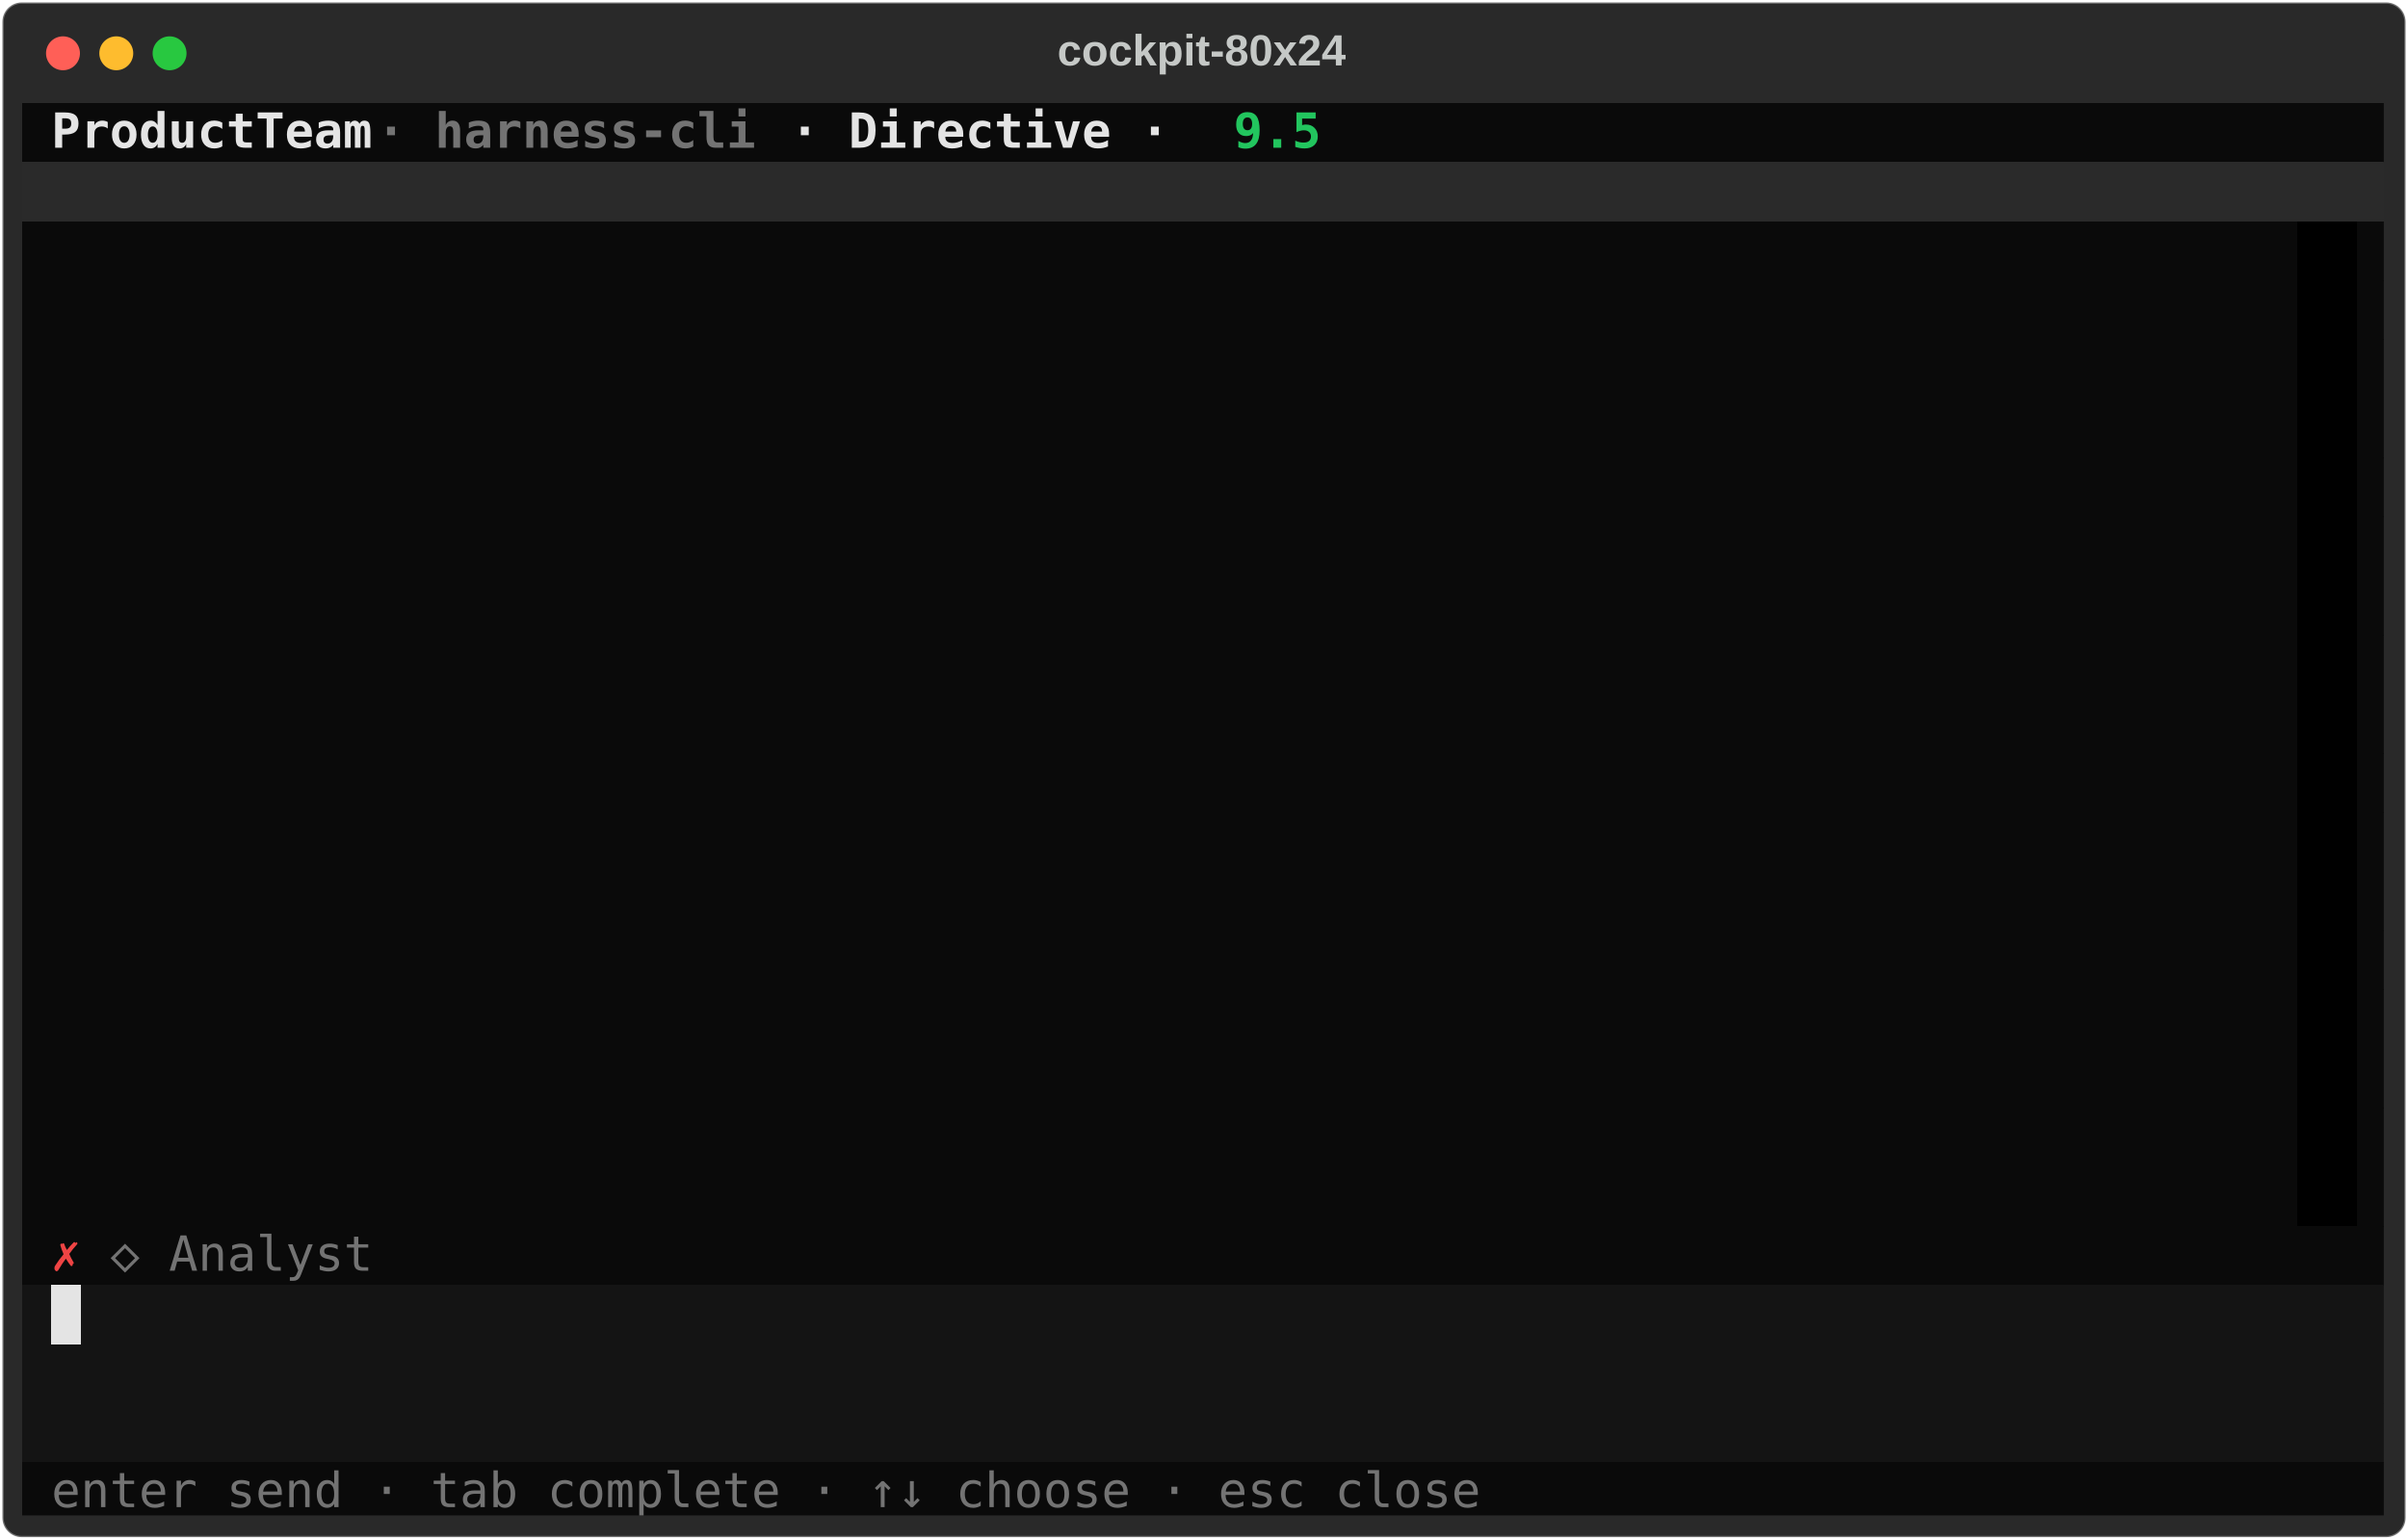
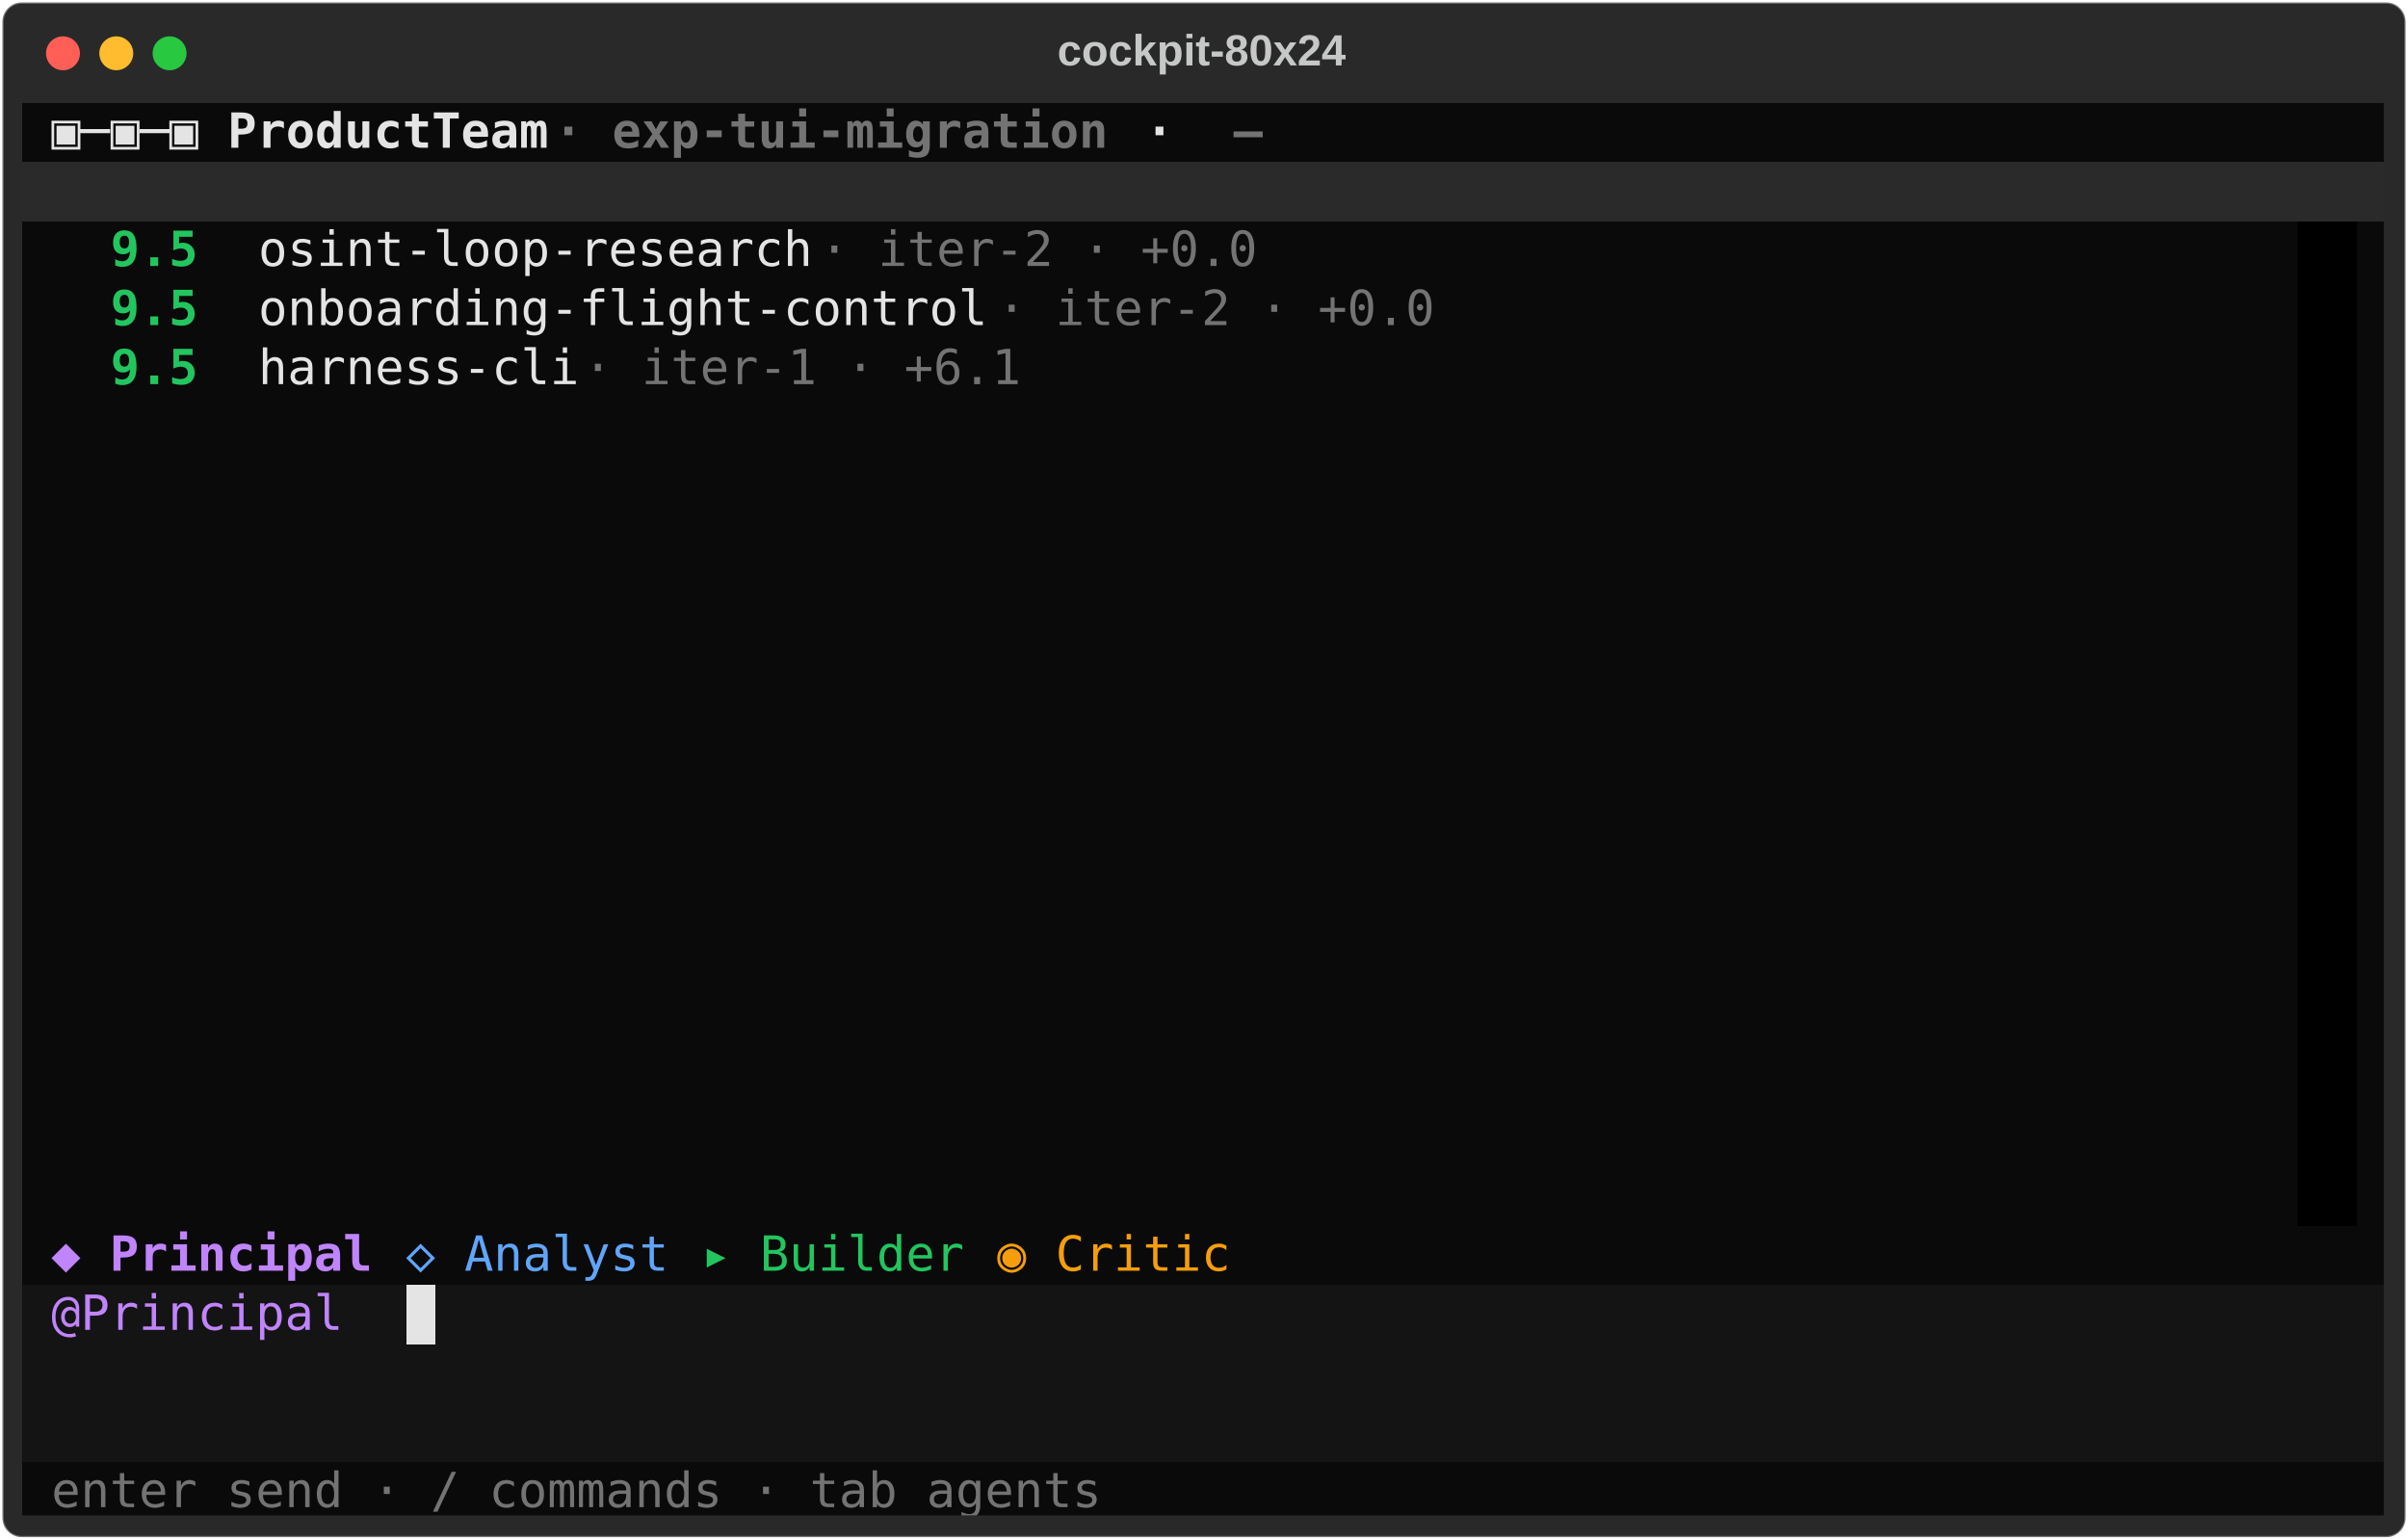
<svg xmlns="http://www.w3.org/2000/svg" class="rich-terminal" viewBox="0 0 994 635.6">
  <style>

    @font-face {
        font-family: "Fira Code";
        src: local("FiraCode-Regular"),
                url("https://cdnjs.cloudflare.com/ajax/libs/firacode/6.2.0/woff2/FiraCode-Regular.woff2") format("woff2"),
                url("https://cdnjs.cloudflare.com/ajax/libs/firacode/6.2.0/woff/FiraCode-Regular.woff") format("woff");
        font-style: normal;
        font-weight: 400;
    }
    @font-face {
        font-family: "Fira Code";
        src: local("FiraCode-Bold"),
                url("https://cdnjs.cloudflare.com/ajax/libs/firacode/6.2.0/woff2/FiraCode-Bold.woff2") format("woff2"),
                url("https://cdnjs.cloudflare.com/ajax/libs/firacode/6.2.0/woff/FiraCode-Bold.woff") format("woff");
        font-style: bold;
        font-weight: 700;
    }

-     .terminal-4192749630-matrix {
+     .terminal-3913522481-matrix {
        font-family: Fira Code, monospace;
        font-size: 20px;
        line-height: 24.4px;
        font-variant-east-asian: full-width;
    }

-     .terminal-4192749630-title {
+     .terminal-3913522481-title {
        font-size: 18px;
        font-weight: bold;
        font-family: arial;
    }

-     .terminal-4192749630-r1 { fill: #c5c8c6 }
- .terminal-4192749630-r2 { fill: #e4e4e4;font-weight: bold }
- .terminal-4192749630-r3 { fill: #737373;font-weight: bold }
- .terminal-4192749630-r4 { fill: #22c55e;font-weight: bold }
- .terminal-4192749630-r5 { fill: #e4e4e4 }
- .terminal-4192749630-r6 { fill: #ef4444 }
- .terminal-4192749630-r7 { fill: #737373 }
- .terminal-4192749630-r8 { fill: #0a0a0a }
+     .terminal-3913522481-r1 { fill: #c5c8c6 }
+ .terminal-3913522481-r2 { fill: #e4e4e4;font-weight: bold }
+ .terminal-3913522481-r3 { fill: #737373;font-weight: bold }
+ .terminal-3913522481-r4 { fill: #e4e4e4 }
+ .terminal-3913522481-r5 { fill: #737373 }
+ .terminal-3913522481-r6 { fill: #22c55e;font-weight: bold }
+ .terminal-3913522481-r7 { fill: #c084fc;font-weight: bold }
+ .terminal-3913522481-r8 { fill: #60a5fa }
+ .terminal-3913522481-r9 { fill: #22c55e }
+ .terminal-3913522481-r10 { fill: #f59e0b }
+ .terminal-3913522481-r11 { fill: #c084fc }
+ .terminal-3913522481-r12 { fill: #0a0a0a }
    </style>
  <defs>
-     <clipPath id="terminal-4192749630-clip-terminal">
+     <clipPath id="terminal-3913522481-clip-terminal">
      <rect x="0" y="0" width="975.0" height="584.6" />
    </clipPath>
-     <clipPath id="terminal-4192749630-line-0">
+     <clipPath id="terminal-3913522481-line-0">
      <rect x="0" y="1.5" width="976" height="24.65" />
    </clipPath>
-     <clipPath id="terminal-4192749630-line-1">
+     <clipPath id="terminal-3913522481-line-1">
      <rect x="0" y="25.9" width="976" height="24.65" />
    </clipPath>
-     <clipPath id="terminal-4192749630-line-2">
+     <clipPath id="terminal-3913522481-line-2">
      <rect x="0" y="50.3" width="976" height="24.65" />
    </clipPath>
-     <clipPath id="terminal-4192749630-line-3">
+     <clipPath id="terminal-3913522481-line-3">
      <rect x="0" y="74.7" width="976" height="24.65" />
    </clipPath>
-     <clipPath id="terminal-4192749630-line-4">
+     <clipPath id="terminal-3913522481-line-4">
      <rect x="0" y="99.1" width="976" height="24.65" />
    </clipPath>
-     <clipPath id="terminal-4192749630-line-5">
+     <clipPath id="terminal-3913522481-line-5">
      <rect x="0" y="123.5" width="976" height="24.65" />
    </clipPath>
-     <clipPath id="terminal-4192749630-line-6">
+     <clipPath id="terminal-3913522481-line-6">
      <rect x="0" y="147.9" width="976" height="24.65" />
    </clipPath>
-     <clipPath id="terminal-4192749630-line-7">
+     <clipPath id="terminal-3913522481-line-7">
      <rect x="0" y="172.3" width="976" height="24.65" />
    </clipPath>
-     <clipPath id="terminal-4192749630-line-8">
+     <clipPath id="terminal-3913522481-line-8">
      <rect x="0" y="196.7" width="976" height="24.65" />
    </clipPath>
-     <clipPath id="terminal-4192749630-line-9">
+     <clipPath id="terminal-3913522481-line-9">
      <rect x="0" y="221.1" width="976" height="24.65" />
    </clipPath>
-     <clipPath id="terminal-4192749630-line-10">
+     <clipPath id="terminal-3913522481-line-10">
      <rect x="0" y="245.5" width="976" height="24.65" />
    </clipPath>
-     <clipPath id="terminal-4192749630-line-11">
+     <clipPath id="terminal-3913522481-line-11">
      <rect x="0" y="269.9" width="976" height="24.65" />
    </clipPath>
-     <clipPath id="terminal-4192749630-line-12">
+     <clipPath id="terminal-3913522481-line-12">
      <rect x="0" y="294.3" width="976" height="24.65" />
    </clipPath>
-     <clipPath id="terminal-4192749630-line-13">
+     <clipPath id="terminal-3913522481-line-13">
      <rect x="0" y="318.7" width="976" height="24.65" />
    </clipPath>
-     <clipPath id="terminal-4192749630-line-14">
+     <clipPath id="terminal-3913522481-line-14">
      <rect x="0" y="343.1" width="976" height="24.65" />
    </clipPath>
-     <clipPath id="terminal-4192749630-line-15">
+     <clipPath id="terminal-3913522481-line-15">
      <rect x="0" y="367.5" width="976" height="24.65" />
    </clipPath>
-     <clipPath id="terminal-4192749630-line-16">
+     <clipPath id="terminal-3913522481-line-16">
      <rect x="0" y="391.9" width="976" height="24.65" />
    </clipPath>
-     <clipPath id="terminal-4192749630-line-17">
+     <clipPath id="terminal-3913522481-line-17">
      <rect x="0" y="416.3" width="976" height="24.65" />
    </clipPath>
-     <clipPath id="terminal-4192749630-line-18">
+     <clipPath id="terminal-3913522481-line-18">
      <rect x="0" y="440.7" width="976" height="24.65" />
    </clipPath>
-     <clipPath id="terminal-4192749630-line-19">
+     <clipPath id="terminal-3913522481-line-19">
      <rect x="0" y="465.1" width="976" height="24.65" />
    </clipPath>
-     <clipPath id="terminal-4192749630-line-20">
+     <clipPath id="terminal-3913522481-line-20">
      <rect x="0" y="489.5" width="976" height="24.65" />
    </clipPath>
-     <clipPath id="terminal-4192749630-line-21">
+     <clipPath id="terminal-3913522481-line-21">
      <rect x="0" y="513.9" width="976" height="24.65" />
    </clipPath>
-     <clipPath id="terminal-4192749630-line-22">
+     <clipPath id="terminal-3913522481-line-22">
      <rect x="0" y="538.3" width="976" height="24.65" />
    </clipPath>
  </defs>
  <rect fill="#292929" stroke="rgba(255,255,255,0.35)" stroke-width="1" x="1" y="1" width="992" height="633.6" rx="8" />
-   <text class="terminal-4192749630-title" fill="#c5c8c6" text-anchor="middle" x="496" y="27">cockpit-80x24</text>
+   <text class="terminal-3913522481-title" fill="#c5c8c6" text-anchor="middle" x="496" y="27">cockpit-80x24</text>
  <g transform="translate(26,22)">
    <circle cx="0" cy="0" r="7" fill="#ff5f57" />
    <circle cx="22" cy="0" r="7" fill="#febc2e" />
    <circle cx="44" cy="0" r="7" fill="#28c840" />
  </g>
-   <g transform="translate(9, 41)" clip-path="url(#terminal-4192749630-clip-terminal)">
+   <g transform="translate(9, 41)" clip-path="url(#terminal-3913522481-clip-terminal)">
    <rect fill="#0a0a0a" x="0" y="1.5" width="12.2" height="24.65" shape-rendering="crispEdges" />
-     <rect fill="#0a0a0a" x="12.2" y="1.5" width="134.2" height="24.65" shape-rendering="crispEdges" />
-     <rect fill="#0a0a0a" x="146.4" y="1.5" width="170.8" height="24.65" shape-rendering="crispEdges" />
-     <rect fill="#0a0a0a" x="317.2" y="1.5" width="183" height="24.65" shape-rendering="crispEdges" />
-     <rect fill="#0a0a0a" x="500.2" y="1.5" width="36.6" height="24.65" shape-rendering="crispEdges" />
-     <rect fill="#0a0a0a" x="536.8" y="1.5" width="427" height="24.65" shape-rendering="crispEdges" />
+     <rect fill="#0a0a0a" x="12.2" y="1.5" width="24.4" height="24.65" shape-rendering="crispEdges" />
+     <rect fill="#0a0a0a" x="36.6" y="1.5" width="12.2" height="24.65" shape-rendering="crispEdges" />
+     <rect fill="#0a0a0a" x="48.8" y="1.5" width="170.8" height="24.65" shape-rendering="crispEdges" />
+     <rect fill="#0a0a0a" x="219.6" y="1.5" width="244" height="24.65" shape-rendering="crispEdges" />
+     <rect fill="#0a0a0a" x="463.6" y="1.5" width="36.6" height="24.65" shape-rendering="crispEdges" />
+     <rect fill="#0a0a0a" x="500.2" y="1.5" width="12.2" height="24.65" shape-rendering="crispEdges" />
+     <rect fill="#0a0a0a" x="512.4" y="1.5" width="451.4" height="24.65" shape-rendering="crispEdges" />
    <rect fill="#0a0a0a" x="963.8" y="1.5" width="12.2" height="24.65" shape-rendering="crispEdges" />
    <rect fill="#2a2a2a" x="0" y="25.9" width="0" height="24.65" shape-rendering="crispEdges" />
    <rect fill="#2a2a2a" x="0" y="25.9" width="976" height="24.65" shape-rendering="crispEdges" />
    <rect fill="#0a0a0a" x="0" y="50.3" width="12.2" height="24.65" shape-rendering="crispEdges" />
-     <rect fill="#0a0a0a" x="12.2" y="50.3" width="927.2" height="24.65" shape-rendering="crispEdges" />
+     <rect fill="#0a0a0a" x="12.2" y="50.3" width="24.4" height="24.65" shape-rendering="crispEdges" />
+     <rect fill="#0a0a0a" x="36.6" y="50.3" width="36.6" height="24.65" shape-rendering="crispEdges" />
+     <rect fill="#0a0a0a" x="73.2" y="50.3" width="24.4" height="24.65" shape-rendering="crispEdges" />
+     <rect fill="#0a0a0a" x="97.6" y="50.3" width="231.8" height="24.65" shape-rendering="crispEdges" />
+     <rect fill="#0a0a0a" x="329.4" y="50.3" width="195.2" height="24.65" shape-rendering="crispEdges" />
+     <rect fill="#0a0a0a" x="524.6" y="50.3" width="414.8" height="24.65" shape-rendering="crispEdges" />
    <rect fill="#000000" x="939.4" y="50.3" width="24.4" height="24.65" shape-rendering="crispEdges" />
    <rect fill="#0a0a0a" x="963.8" y="50.3" width="12.2" height="24.65" shape-rendering="crispEdges" />
    <rect fill="#0a0a0a" x="0" y="74.7" width="12.2" height="24.65" shape-rendering="crispEdges" />
-     <rect fill="#0a0a0a" x="12.2" y="74.7" width="927.2" height="24.65" shape-rendering="crispEdges" />
+     <rect fill="#0a0a0a" x="12.2" y="74.7" width="24.4" height="24.65" shape-rendering="crispEdges" />
+     <rect fill="#0a0a0a" x="36.6" y="74.7" width="36.6" height="24.65" shape-rendering="crispEdges" />
+     <rect fill="#0a0a0a" x="73.2" y="74.7" width="24.4" height="24.65" shape-rendering="crispEdges" />
+     <rect fill="#0a0a0a" x="97.6" y="74.7" width="305" height="24.65" shape-rendering="crispEdges" />
+     <rect fill="#0a0a0a" x="402.6" y="74.7" width="195.2" height="24.65" shape-rendering="crispEdges" />
+     <rect fill="#0a0a0a" x="597.8" y="74.7" width="341.6" height="24.65" shape-rendering="crispEdges" />
    <rect fill="#000000" x="939.4" y="74.7" width="24.4" height="24.65" shape-rendering="crispEdges" />
    <rect fill="#0a0a0a" x="963.8" y="74.7" width="12.2" height="24.65" shape-rendering="crispEdges" />
    <rect fill="#0a0a0a" x="0" y="99.1" width="12.2" height="24.65" shape-rendering="crispEdges" />
-     <rect fill="#0a0a0a" x="12.2" y="99.1" width="927.2" height="24.65" shape-rendering="crispEdges" />
+     <rect fill="#0a0a0a" x="12.2" y="99.1" width="24.4" height="24.65" shape-rendering="crispEdges" />
+     <rect fill="#0a0a0a" x="36.6" y="99.1" width="36.6" height="24.65" shape-rendering="crispEdges" />
+     <rect fill="#0a0a0a" x="73.2" y="99.1" width="24.4" height="24.65" shape-rendering="crispEdges" />
+     <rect fill="#0a0a0a" x="97.6" y="99.1" width="134.2" height="24.65" shape-rendering="crispEdges" />
+     <rect fill="#0a0a0a" x="231.8" y="99.1" width="195.2" height="24.65" shape-rendering="crispEdges" />
+     <rect fill="#0a0a0a" x="427" y="99.1" width="512.4" height="24.65" shape-rendering="crispEdges" />
    <rect fill="#000000" x="939.4" y="99.1" width="24.4" height="24.65" shape-rendering="crispEdges" />
    <rect fill="#0a0a0a" x="963.8" y="99.1" width="12.2" height="24.65" shape-rendering="crispEdges" />
    <rect fill="#0a0a0a" x="0" y="123.5" width="12.2" height="24.65" shape-rendering="crispEdges" />
    <rect fill="#0a0a0a" x="12.2" y="123.5" width="927.2" height="24.65" shape-rendering="crispEdges" />
    <rect fill="#000000" x="939.4" y="123.5" width="24.4" height="24.65" shape-rendering="crispEdges" />
    <rect fill="#0a0a0a" x="963.8" y="123.5" width="12.2" height="24.65" shape-rendering="crispEdges" />
    <rect fill="#0a0a0a" x="0" y="147.9" width="12.2" height="24.65" shape-rendering="crispEdges" />
    <rect fill="#0a0a0a" x="12.2" y="147.9" width="927.2" height="24.65" shape-rendering="crispEdges" />
    <rect fill="#000000" x="939.4" y="147.9" width="24.4" height="24.65" shape-rendering="crispEdges" />
    <rect fill="#0a0a0a" x="963.8" y="147.9" width="12.2" height="24.65" shape-rendering="crispEdges" />
    <rect fill="#0a0a0a" x="0" y="172.3" width="12.2" height="24.65" shape-rendering="crispEdges" />
    <rect fill="#0a0a0a" x="12.2" y="172.3" width="927.2" height="24.65" shape-rendering="crispEdges" />
    <rect fill="#000000" x="939.4" y="172.3" width="24.4" height="24.65" shape-rendering="crispEdges" />
    <rect fill="#0a0a0a" x="963.8" y="172.3" width="12.2" height="24.65" shape-rendering="crispEdges" />
    <rect fill="#0a0a0a" x="0" y="196.7" width="12.2" height="24.65" shape-rendering="crispEdges" />
    <rect fill="#0a0a0a" x="12.2" y="196.7" width="927.2" height="24.65" shape-rendering="crispEdges" />
    <rect fill="#000000" x="939.4" y="196.7" width="24.4" height="24.65" shape-rendering="crispEdges" />
    <rect fill="#0a0a0a" x="963.8" y="196.7" width="12.2" height="24.65" shape-rendering="crispEdges" />
    <rect fill="#0a0a0a" x="0" y="221.1" width="12.2" height="24.65" shape-rendering="crispEdges" />
    <rect fill="#0a0a0a" x="12.2" y="221.1" width="927.2" height="24.65" shape-rendering="crispEdges" />
    <rect fill="#000000" x="939.4" y="221.1" width="24.4" height="24.65" shape-rendering="crispEdges" />
    <rect fill="#0a0a0a" x="963.8" y="221.1" width="12.2" height="24.65" shape-rendering="crispEdges" />
    <rect fill="#0a0a0a" x="0" y="245.5" width="12.2" height="24.65" shape-rendering="crispEdges" />
    <rect fill="#0a0a0a" x="12.2" y="245.5" width="927.2" height="24.65" shape-rendering="crispEdges" />
    <rect fill="#000000" x="939.4" y="245.5" width="24.4" height="24.65" shape-rendering="crispEdges" />
    <rect fill="#0a0a0a" x="963.8" y="245.5" width="12.2" height="24.65" shape-rendering="crispEdges" />
    <rect fill="#0a0a0a" x="0" y="269.9" width="12.2" height="24.65" shape-rendering="crispEdges" />
    <rect fill="#0a0a0a" x="12.2" y="269.9" width="927.2" height="24.65" shape-rendering="crispEdges" />
    <rect fill="#000000" x="939.4" y="269.9" width="24.4" height="24.65" shape-rendering="crispEdges" />
    <rect fill="#0a0a0a" x="963.8" y="269.9" width="12.2" height="24.65" shape-rendering="crispEdges" />
    <rect fill="#0a0a0a" x="0" y="294.3" width="12.2" height="24.65" shape-rendering="crispEdges" />
    <rect fill="#0a0a0a" x="12.2" y="294.3" width="927.2" height="24.65" shape-rendering="crispEdges" />
    <rect fill="#000000" x="939.4" y="294.3" width="24.4" height="24.65" shape-rendering="crispEdges" />
    <rect fill="#0a0a0a" x="963.8" y="294.3" width="12.2" height="24.65" shape-rendering="crispEdges" />
    <rect fill="#0a0a0a" x="0" y="318.7" width="12.2" height="24.65" shape-rendering="crispEdges" />
    <rect fill="#0a0a0a" x="12.2" y="318.7" width="927.2" height="24.65" shape-rendering="crispEdges" />
    <rect fill="#000000" x="939.4" y="318.7" width="24.4" height="24.65" shape-rendering="crispEdges" />
    <rect fill="#0a0a0a" x="963.8" y="318.7" width="12.2" height="24.65" shape-rendering="crispEdges" />
    <rect fill="#0a0a0a" x="0" y="343.1" width="12.2" height="24.65" shape-rendering="crispEdges" />
    <rect fill="#0a0a0a" x="12.2" y="343.1" width="927.2" height="24.65" shape-rendering="crispEdges" />
    <rect fill="#000000" x="939.4" y="343.1" width="24.4" height="24.65" shape-rendering="crispEdges" />
    <rect fill="#0a0a0a" x="963.8" y="343.1" width="12.2" height="24.65" shape-rendering="crispEdges" />
    <rect fill="#0a0a0a" x="0" y="367.5" width="12.2" height="24.65" shape-rendering="crispEdges" />
    <rect fill="#0a0a0a" x="12.2" y="367.5" width="927.2" height="24.65" shape-rendering="crispEdges" />
    <rect fill="#000000" x="939.4" y="367.5" width="24.4" height="24.65" shape-rendering="crispEdges" />
    <rect fill="#0a0a0a" x="963.8" y="367.5" width="12.2" height="24.65" shape-rendering="crispEdges" />
    <rect fill="#0a0a0a" x="0" y="391.9" width="12.2" height="24.65" shape-rendering="crispEdges" />
    <rect fill="#0a0a0a" x="12.2" y="391.9" width="927.2" height="24.65" shape-rendering="crispEdges" />
    <rect fill="#000000" x="939.4" y="391.9" width="24.4" height="24.65" shape-rendering="crispEdges" />
    <rect fill="#0a0a0a" x="963.8" y="391.9" width="12.2" height="24.65" shape-rendering="crispEdges" />
    <rect fill="#0a0a0a" x="0" y="416.3" width="12.2" height="24.65" shape-rendering="crispEdges" />
    <rect fill="#0a0a0a" x="12.2" y="416.3" width="927.2" height="24.65" shape-rendering="crispEdges" />
    <rect fill="#000000" x="939.4" y="416.3" width="24.4" height="24.65" shape-rendering="crispEdges" />
    <rect fill="#0a0a0a" x="963.8" y="416.3" width="12.2" height="24.65" shape-rendering="crispEdges" />
    <rect fill="#0a0a0a" x="0" y="440.7" width="12.2" height="24.65" shape-rendering="crispEdges" />
    <rect fill="#0a0a0a" x="12.2" y="440.7" width="927.2" height="24.65" shape-rendering="crispEdges" />
    <rect fill="#000000" x="939.4" y="440.7" width="24.4" height="24.65" shape-rendering="crispEdges" />
    <rect fill="#0a0a0a" x="963.8" y="440.7" width="12.2" height="24.65" shape-rendering="crispEdges" />
    <rect fill="#0a0a0a" x="0" y="465.1" width="12.2" height="24.65" shape-rendering="crispEdges" />
-     <rect fill="#0a0a0a" x="12.2" y="465.1" width="12.2" height="24.65" shape-rendering="crispEdges" />
-     <rect fill="#0a0a0a" x="24.4" y="465.1" width="12.2" height="24.65" shape-rendering="crispEdges" />
-     <rect fill="#0a0a0a" x="36.6" y="465.1" width="109.8" height="24.65" shape-rendering="crispEdges" />
-     <rect fill="#0a0a0a" x="146.4" y="465.1" width="817.4" height="24.65" shape-rendering="crispEdges" />
+     <rect fill="#0a0a0a" x="12.2" y="465.1" width="134.2" height="24.65" shape-rendering="crispEdges" />
+     <rect fill="#0a0a0a" x="146.4" y="465.1" width="12.2" height="24.65" shape-rendering="crispEdges" />
+     <rect fill="#0a0a0a" x="158.6" y="465.1" width="109.8" height="24.65" shape-rendering="crispEdges" />
+     <rect fill="#0a0a0a" x="268.4" y="465.1" width="12.2" height="24.65" shape-rendering="crispEdges" />
+     <rect fill="#0a0a0a" x="280.6" y="465.1" width="109.8" height="24.65" shape-rendering="crispEdges" />
+     <rect fill="#0a0a0a" x="390.4" y="465.1" width="12.2" height="24.65" shape-rendering="crispEdges" />
+     <rect fill="#0a0a0a" x="402.6" y="465.1" width="97.6" height="24.65" shape-rendering="crispEdges" />
+     <rect fill="#0a0a0a" x="500.2" y="465.1" width="463.6" height="24.65" shape-rendering="crispEdges" />
    <rect fill="#0a0a0a" x="963.8" y="465.1" width="12.2" height="24.65" shape-rendering="crispEdges" />
    <rect fill="#141414" x="0" y="489.5" width="12.2" height="24.65" shape-rendering="crispEdges" />
-     <rect fill="#e4e4e4" x="12.2" y="489.5" width="12.2" height="24.65" shape-rendering="crispEdges" />
-     <rect fill="#141414" x="24.4" y="489.5" width="939.4" height="24.65" shape-rendering="crispEdges" />
+     <rect fill="#141414" x="12.2" y="489.5" width="122" height="24.65" shape-rendering="crispEdges" />
+     <rect fill="#141414" x="134.2" y="489.5" width="12.2" height="24.65" shape-rendering="crispEdges" />
+     <rect fill="#141414" x="146.4" y="489.5" width="12.2" height="24.65" shape-rendering="crispEdges" />
+     <rect fill="#e4e4e4" x="158.6" y="489.5" width="12.2" height="24.65" shape-rendering="crispEdges" />
+     <rect fill="#141414" x="170.8" y="489.5" width="793" height="24.65" shape-rendering="crispEdges" />
    <rect fill="#141414" x="963.8" y="489.5" width="12.2" height="24.65" shape-rendering="crispEdges" />
    <rect fill="#141414" x="0" y="513.9" width="12.2" height="24.65" shape-rendering="crispEdges" />
-     <rect fill="#141414" x="12.2" y="513.9" width="951.6" height="24.65" shape-rendering="crispEdges" />
+     <rect fill="#141414" x="12.2" y="513.9" width="134.2" height="24.65" shape-rendering="crispEdges" />
+     <rect fill="#141414" x="146.4" y="513.9" width="12.2" height="24.65" shape-rendering="crispEdges" />
+     <rect fill="#141414" x="158.6" y="513.9" width="805.2" height="24.65" shape-rendering="crispEdges" />
    <rect fill="#141414" x="963.8" y="513.9" width="12.2" height="24.65" shape-rendering="crispEdges" />
    <rect fill="#141414" x="0" y="538.3" width="12.2" height="24.65" shape-rendering="crispEdges" />
-     <rect fill="#141414" x="12.2" y="538.3" width="951.6" height="24.65" shape-rendering="crispEdges" />
+     <rect fill="#141414" x="12.2" y="538.3" width="134.2" height="24.65" shape-rendering="crispEdges" />
+     <rect fill="#141414" x="146.4" y="538.3" width="12.2" height="24.65" shape-rendering="crispEdges" />
+     <rect fill="#141414" x="158.6" y="538.3" width="805.2" height="24.65" shape-rendering="crispEdges" />
    <rect fill="#141414" x="963.8" y="538.3" width="12.2" height="24.65" shape-rendering="crispEdges" />
    <rect fill="#0a0a0a" x="0" y="562.7" width="12.2" height="24.65" shape-rendering="crispEdges" />
-     <rect fill="#0a0a0a" x="12.2" y="562.7" width="597.8" height="24.65" shape-rendering="crispEdges" />
-     <rect fill="#0a0a0a" x="610" y="562.7" width="353.8" height="24.65" shape-rendering="crispEdges" />
+     <rect fill="#0a0a0a" x="12.2" y="562.7" width="439.2" height="24.65" shape-rendering="crispEdges" />
+     <rect fill="#0a0a0a" x="451.4" y="562.7" width="512.4" height="24.65" shape-rendering="crispEdges" />
    <rect fill="#0a0a0a" x="963.8" y="562.7" width="12.2" height="24.65" shape-rendering="crispEdges" />
-     <g class="terminal-4192749630-matrix">
-       <text class="terminal-4192749630-r2" x="12.2" y="20" textLength="134.2" clip-path="url(#terminal-4192749630-line-0)">ProductTeam</text>
-       <text class="terminal-4192749630-r3" x="146.4" y="20" textLength="170.8" clip-path="url(#terminal-4192749630-line-0)"> · harness-cli</text>
-       <text class="terminal-4192749630-r2" x="317.2" y="20" textLength="183" clip-path="url(#terminal-4192749630-line-0)"> · Directive · </text>
-       <text class="terminal-4192749630-r4" x="500.2" y="20" textLength="36.6" clip-path="url(#terminal-4192749630-line-0)">9.5</text>
-       <text class="terminal-4192749630-r1" x="976" y="20" textLength="12.2" clip-path="url(#terminal-4192749630-line-0)">
- </text>
-       <text class="terminal-4192749630-r1" x="976" y="44.4" textLength="12.2" clip-path="url(#terminal-4192749630-line-1)">
- </text>
-       <text class="terminal-4192749630-r1" x="976" y="68.8" textLength="12.2" clip-path="url(#terminal-4192749630-line-2)">
- </text>
-       <text class="terminal-4192749630-r1" x="976" y="93.2" textLength="12.2" clip-path="url(#terminal-4192749630-line-3)">
- </text>
-       <text class="terminal-4192749630-r1" x="976" y="117.6" textLength="12.2" clip-path="url(#terminal-4192749630-line-4)">
- </text>
-       <text class="terminal-4192749630-r1" x="976" y="142" textLength="12.2" clip-path="url(#terminal-4192749630-line-5)">
- </text>
-       <text class="terminal-4192749630-r1" x="976" y="166.4" textLength="12.2" clip-path="url(#terminal-4192749630-line-6)">
- </text>
-       <text class="terminal-4192749630-r1" x="976" y="190.8" textLength="12.2" clip-path="url(#terminal-4192749630-line-7)">
- </text>
-       <text class="terminal-4192749630-r1" x="976" y="215.2" textLength="12.2" clip-path="url(#terminal-4192749630-line-8)">
- </text>
-       <text class="terminal-4192749630-r1" x="976" y="239.6" textLength="12.2" clip-path="url(#terminal-4192749630-line-9)">
- </text>
-       <text class="terminal-4192749630-r1" x="976" y="264" textLength="12.2" clip-path="url(#terminal-4192749630-line-10)">
- </text>
-       <text class="terminal-4192749630-r1" x="976" y="288.4" textLength="12.2" clip-path="url(#terminal-4192749630-line-11)">
- </text>
-       <text class="terminal-4192749630-r1" x="976" y="312.8" textLength="12.2" clip-path="url(#terminal-4192749630-line-12)">
- </text>
-       <text class="terminal-4192749630-r1" x="976" y="337.2" textLength="12.2" clip-path="url(#terminal-4192749630-line-13)">
- </text>
-       <text class="terminal-4192749630-r1" x="976" y="361.6" textLength="12.2" clip-path="url(#terminal-4192749630-line-14)">
- </text>
-       <text class="terminal-4192749630-r1" x="976" y="386" textLength="12.2" clip-path="url(#terminal-4192749630-line-15)">
- </text>
-       <text class="terminal-4192749630-r1" x="976" y="410.4" textLength="12.2" clip-path="url(#terminal-4192749630-line-16)">
- </text>
-       <text class="terminal-4192749630-r1" x="976" y="434.8" textLength="12.2" clip-path="url(#terminal-4192749630-line-17)">
- </text>
-       <text class="terminal-4192749630-r1" x="976" y="459.2" textLength="12.2" clip-path="url(#terminal-4192749630-line-18)">
- </text>
-       <text class="terminal-4192749630-r6" x="12.2" y="483.6" textLength="12.2" clip-path="url(#terminal-4192749630-line-19)">✗</text>
-       <text class="terminal-4192749630-r7" x="36.6" y="483.6" textLength="109.8" clip-path="url(#terminal-4192749630-line-19)">◇ Analyst</text>
-       <text class="terminal-4192749630-r1" x="976" y="483.6" textLength="12.2" clip-path="url(#terminal-4192749630-line-19)">
- </text>
-       <text class="terminal-4192749630-r1" x="976" y="508" textLength="12.2" clip-path="url(#terminal-4192749630-line-20)">
- </text>
-       <text class="terminal-4192749630-r1" x="976" y="532.4" textLength="12.2" clip-path="url(#terminal-4192749630-line-21)">
- </text>
-       <text class="terminal-4192749630-r1" x="976" y="556.8" textLength="12.2" clip-path="url(#terminal-4192749630-line-22)">
- </text>
-       <text class="terminal-4192749630-r7" x="12.2" y="581.2" textLength="597.8" clip-path="url(#terminal-4192749630-line-23)">enter send · tab complete · ↑↓ choose · esc close</text>
+     <g class="terminal-3913522481-matrix">
+       <text class="terminal-3913522481-r2" x="12.2" y="20" textLength="24.4" clip-path="url(#terminal-3913522481-line-0)">▣─</text>
+       <text class="terminal-3913522481-r2" x="36.6" y="20" textLength="12.2" clip-path="url(#terminal-3913522481-line-0)">▣</text>
+       <text class="terminal-3913522481-r2" x="48.8" y="20" textLength="170.8" clip-path="url(#terminal-3913522481-line-0)">─▣ ProductTeam</text>
+       <text class="terminal-3913522481-r3" x="219.6" y="20" textLength="244" clip-path="url(#terminal-3913522481-line-0)"> · exp-tui-migration</text>
+       <text class="terminal-3913522481-r2" x="463.6" y="20" textLength="36.6" clip-path="url(#terminal-3913522481-line-0)"> · </text>
+       <text class="terminal-3913522481-r3" x="500.2" y="20" textLength="12.2" clip-path="url(#terminal-3913522481-line-0)">—</text>
+       <text class="terminal-3913522481-r1" x="976" y="20" textLength="12.2" clip-path="url(#terminal-3913522481-line-0)">
+ </text>
+       <text class="terminal-3913522481-r1" x="976" y="44.4" textLength="12.2" clip-path="url(#terminal-3913522481-line-1)">
+ </text>
+       <text class="terminal-3913522481-r6" x="36.6" y="68.8" textLength="36.6" clip-path="url(#terminal-3913522481-line-2)">9.5</text>
+       <text class="terminal-3913522481-r4" x="97.6" y="68.8" textLength="231.8" clip-path="url(#terminal-3913522481-line-2)">osint-loop-research</text>
+       <text class="terminal-3913522481-r5" x="329.4" y="68.8" textLength="195.2" clip-path="url(#terminal-3913522481-line-2)"> · iter-2 · +0.0</text>
+       <text class="terminal-3913522481-r1" x="976" y="68.8" textLength="12.2" clip-path="url(#terminal-3913522481-line-2)">
+ </text>
+       <text class="terminal-3913522481-r6" x="36.6" y="93.2" textLength="36.6" clip-path="url(#terminal-3913522481-line-3)">9.5</text>
+       <text class="terminal-3913522481-r4" x="97.6" y="93.2" textLength="305" clip-path="url(#terminal-3913522481-line-3)">onboarding-flight-control</text>
+       <text class="terminal-3913522481-r5" x="402.6" y="93.2" textLength="195.2" clip-path="url(#terminal-3913522481-line-3)"> · iter-2 · +0.0</text>
+       <text class="terminal-3913522481-r1" x="976" y="93.2" textLength="12.2" clip-path="url(#terminal-3913522481-line-3)">
+ </text>
+       <text class="terminal-3913522481-r6" x="36.6" y="117.6" textLength="36.6" clip-path="url(#terminal-3913522481-line-4)">9.5</text>
+       <text class="terminal-3913522481-r4" x="97.6" y="117.6" textLength="134.2" clip-path="url(#terminal-3913522481-line-4)">harness-cli</text>
+       <text class="terminal-3913522481-r5" x="231.8" y="117.6" textLength="195.2" clip-path="url(#terminal-3913522481-line-4)"> · iter-1 · +6.1</text>
+       <text class="terminal-3913522481-r1" x="976" y="117.6" textLength="12.2" clip-path="url(#terminal-3913522481-line-4)">
+ </text>
+       <text class="terminal-3913522481-r1" x="976" y="142" textLength="12.2" clip-path="url(#terminal-3913522481-line-5)">
+ </text>
+       <text class="terminal-3913522481-r1" x="976" y="166.4" textLength="12.2" clip-path="url(#terminal-3913522481-line-6)">
+ </text>
+       <text class="terminal-3913522481-r1" x="976" y="190.8" textLength="12.2" clip-path="url(#terminal-3913522481-line-7)">
+ </text>
+       <text class="terminal-3913522481-r1" x="976" y="215.2" textLength="12.2" clip-path="url(#terminal-3913522481-line-8)">
+ </text>
+       <text class="terminal-3913522481-r1" x="976" y="239.6" textLength="12.2" clip-path="url(#terminal-3913522481-line-9)">
+ </text>
+       <text class="terminal-3913522481-r1" x="976" y="264" textLength="12.2" clip-path="url(#terminal-3913522481-line-10)">
+ </text>
+       <text class="terminal-3913522481-r1" x="976" y="288.4" textLength="12.2" clip-path="url(#terminal-3913522481-line-11)">
+ </text>
+       <text class="terminal-3913522481-r1" x="976" y="312.8" textLength="12.2" clip-path="url(#terminal-3913522481-line-12)">
+ </text>
+       <text class="terminal-3913522481-r1" x="976" y="337.2" textLength="12.2" clip-path="url(#terminal-3913522481-line-13)">
+ </text>
+       <text class="terminal-3913522481-r1" x="976" y="361.6" textLength="12.2" clip-path="url(#terminal-3913522481-line-14)">
+ </text>
+       <text class="terminal-3913522481-r1" x="976" y="386" textLength="12.2" clip-path="url(#terminal-3913522481-line-15)">
+ </text>
+       <text class="terminal-3913522481-r1" x="976" y="410.4" textLength="12.2" clip-path="url(#terminal-3913522481-line-16)">
+ </text>
+       <text class="terminal-3913522481-r1" x="976" y="434.8" textLength="12.2" clip-path="url(#terminal-3913522481-line-17)">
+ </text>
+       <text class="terminal-3913522481-r1" x="976" y="459.2" textLength="12.2" clip-path="url(#terminal-3913522481-line-18)">
+ </text>
+       <text class="terminal-3913522481-r7" x="12.2" y="483.6" textLength="134.2" clip-path="url(#terminal-3913522481-line-19)">◆ Principal</text>
+       <text class="terminal-3913522481-r8" x="158.6" y="483.6" textLength="109.8" clip-path="url(#terminal-3913522481-line-19)">◇ Analyst</text>
+       <text class="terminal-3913522481-r9" x="280.6" y="483.6" textLength="109.8" clip-path="url(#terminal-3913522481-line-19)">▸ Builder</text>
+       <text class="terminal-3913522481-r10" x="402.6" y="483.6" textLength="97.6" clip-path="url(#terminal-3913522481-line-19)">◉ Critic</text>
+       <text class="terminal-3913522481-r1" x="976" y="483.6" textLength="12.2" clip-path="url(#terminal-3913522481-line-19)">
+ </text>
+       <text class="terminal-3913522481-r11" x="12.2" y="508" textLength="122" clip-path="url(#terminal-3913522481-line-20)">@Principal</text>
+       <text class="terminal-3913522481-r1" x="976" y="508" textLength="12.2" clip-path="url(#terminal-3913522481-line-20)">
+ </text>
+       <text class="terminal-3913522481-r1" x="976" y="532.4" textLength="12.2" clip-path="url(#terminal-3913522481-line-21)">
+ </text>
+       <text class="terminal-3913522481-r1" x="976" y="556.8" textLength="12.2" clip-path="url(#terminal-3913522481-line-22)">
+ </text>
+       <text class="terminal-3913522481-r5" x="12.2" y="581.2" textLength="439.2" clip-path="url(#terminal-3913522481-line-23)">enter send · / commands · tab agents</text>
    </g>
  </g>
</svg>
